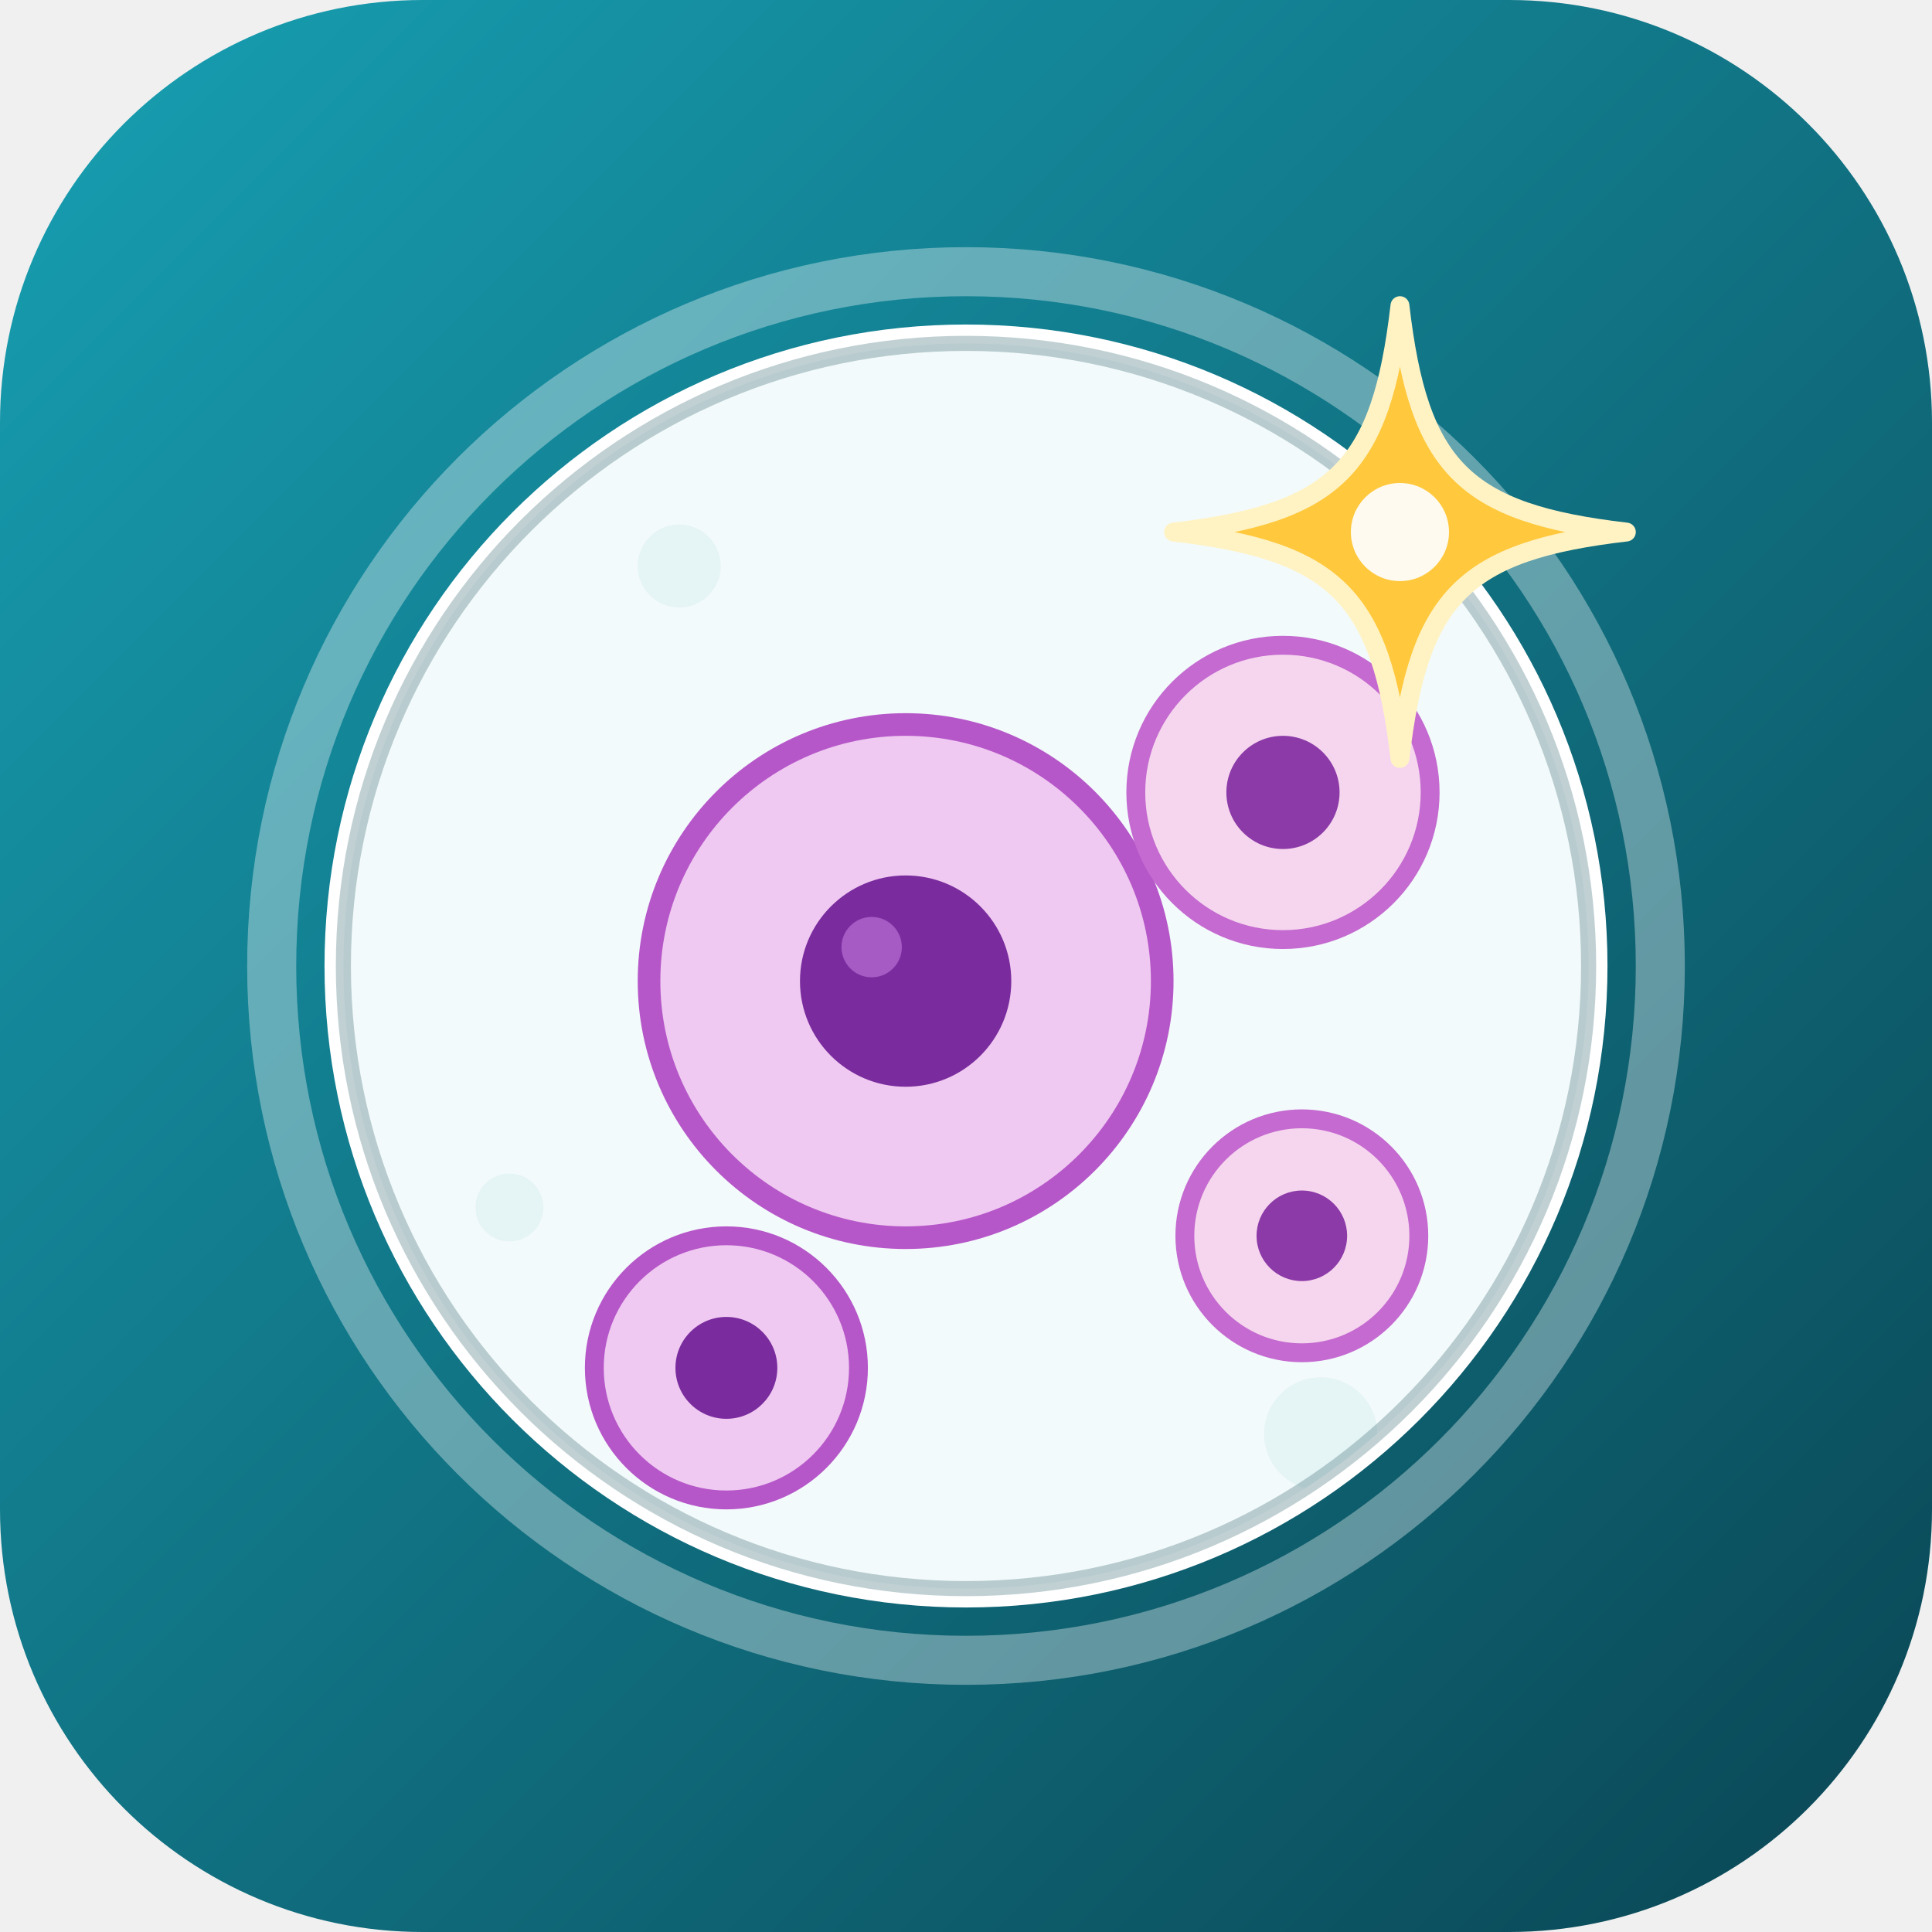
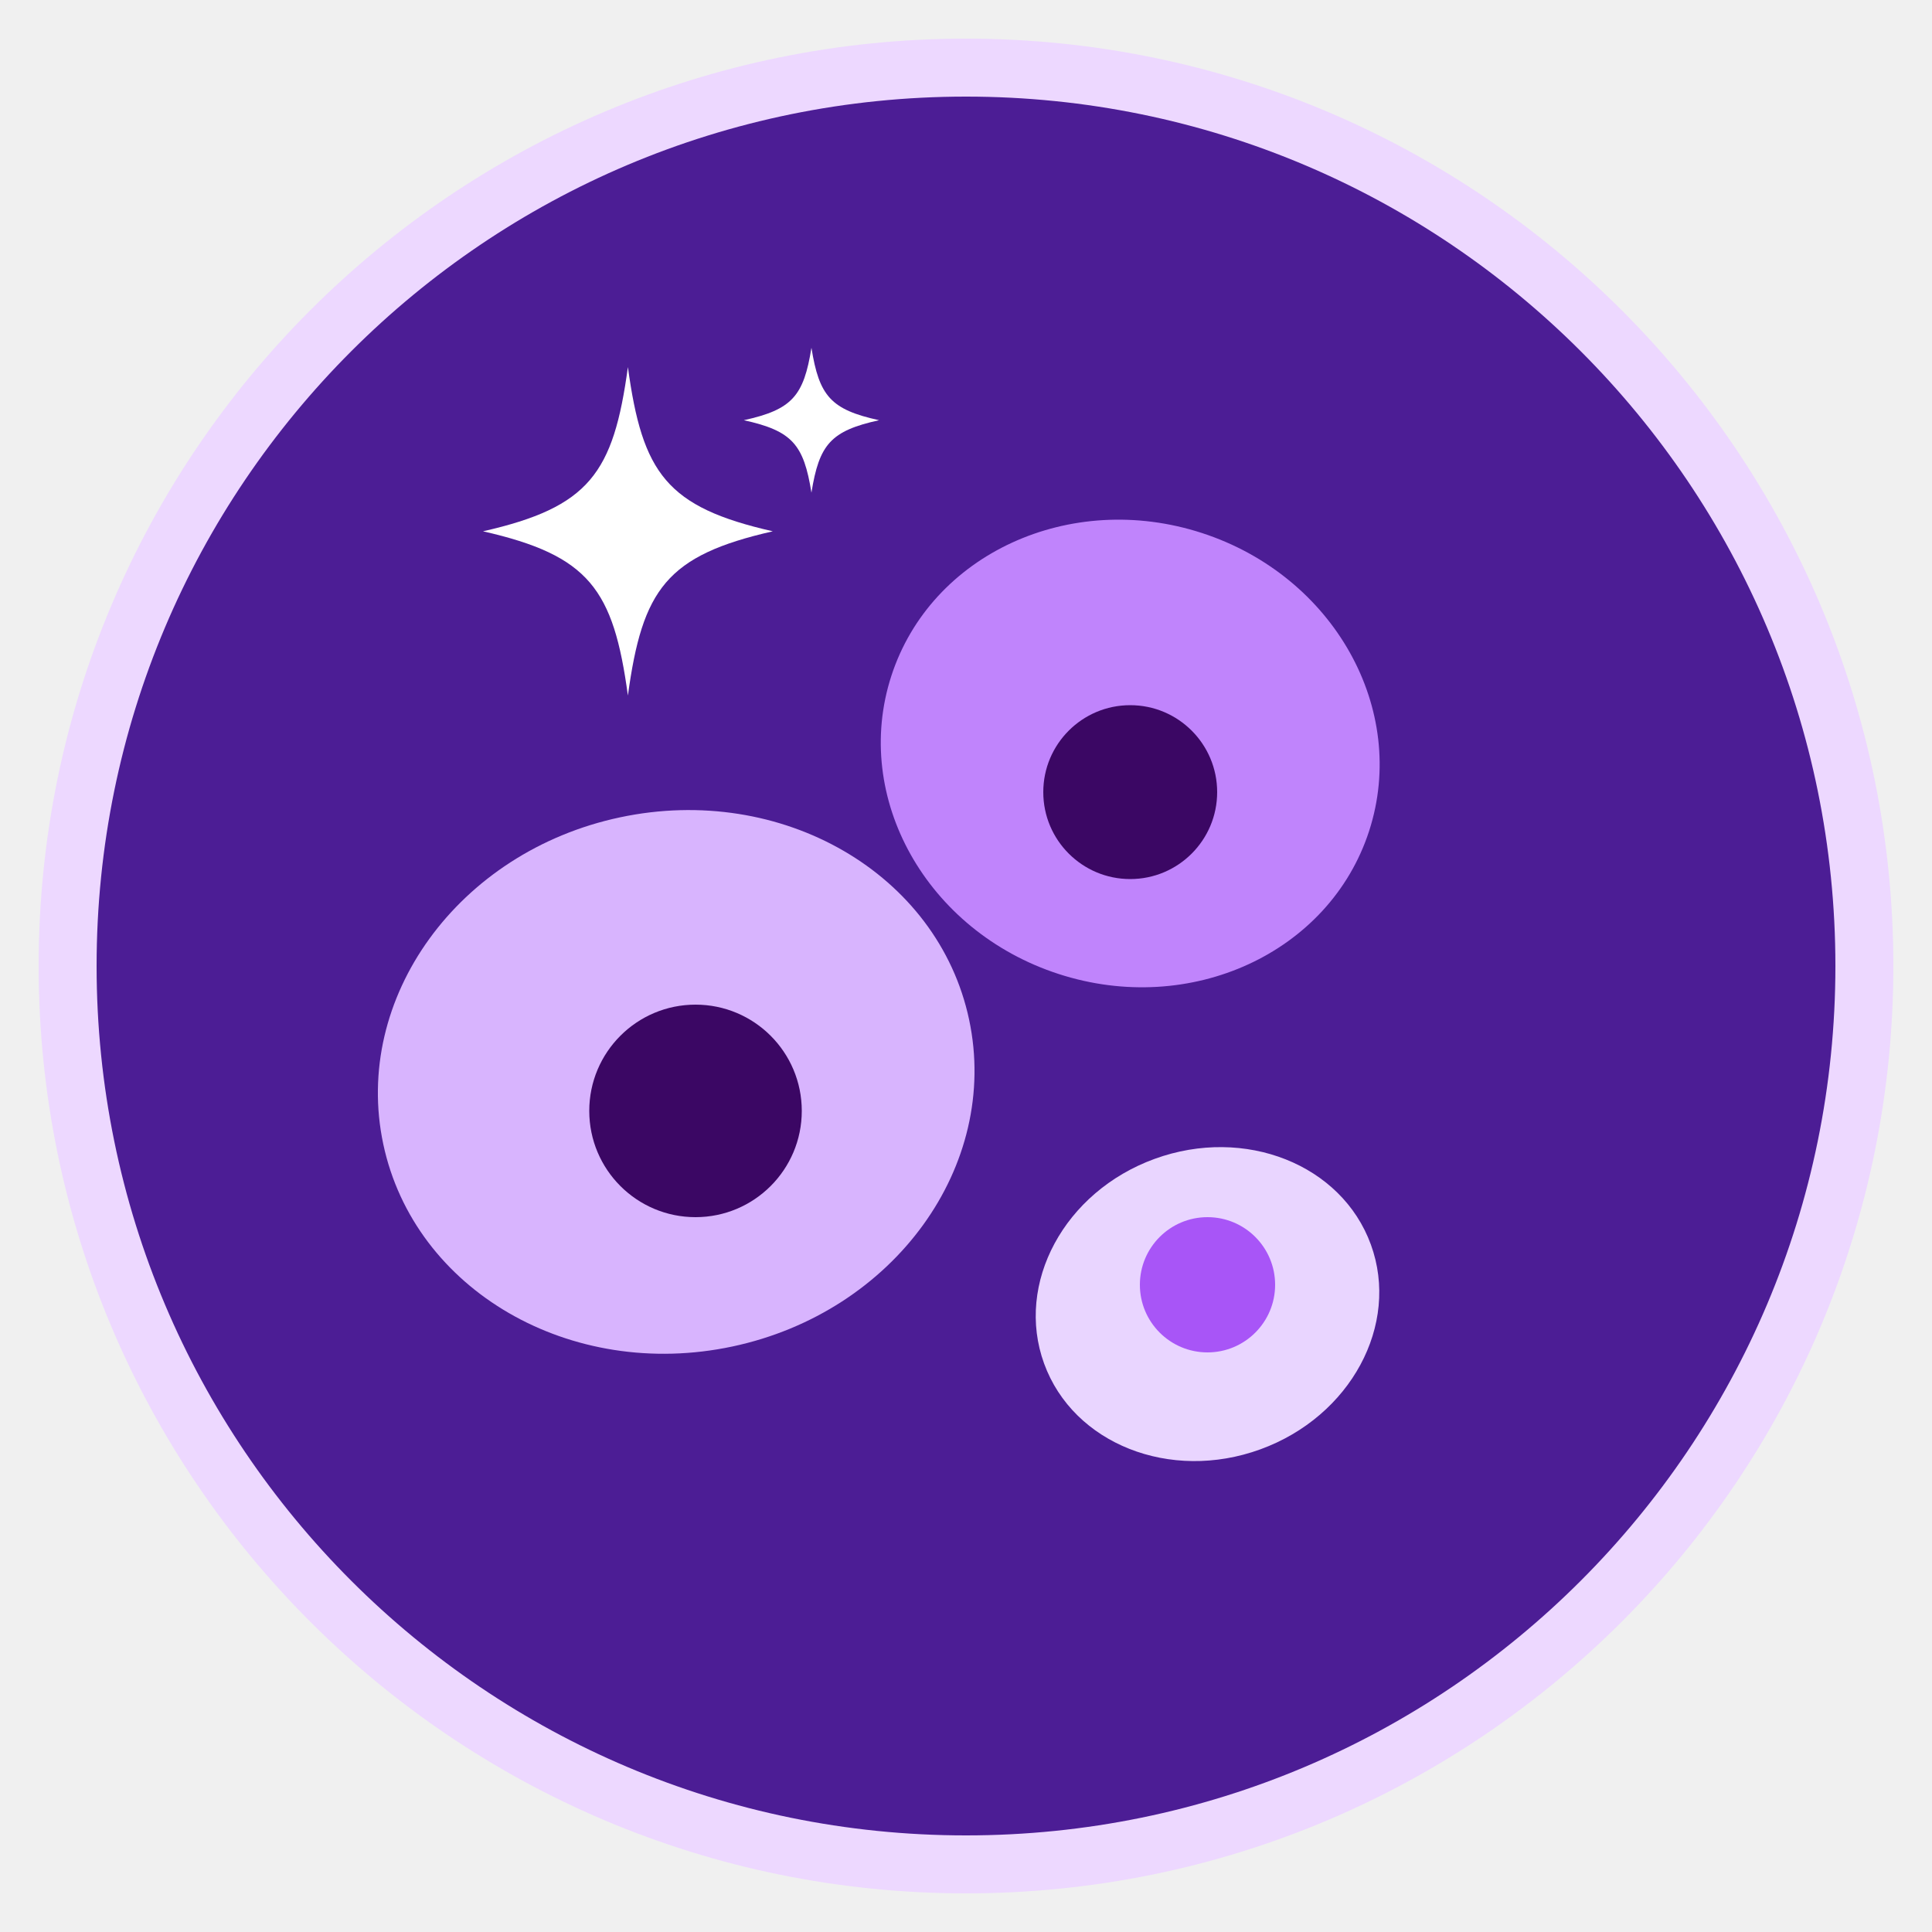
- <svg xmlns="http://www.w3.org/2000/svg" viewBox="0 0 1024 1024" width="1024" height="1024">
-   <defs>
-     <linearGradient id="g" x1="0" y1="0" x2="1" y2="1">
-       <stop offset="0" stop-color="#17a0b3" />
-       <stop offset="1" stop-color="#0a4553" />
-     </linearGradient>
-   </defs>
-   <rect width="1024" height="1024" rx="224" fill="url(#g)" />
-   <defs>
-     <clipPath id="lente">
-       <circle cx="512" cy="512" r="330" />
-     </clipPath>
-   </defs>
-   <circle cx="512" cy="512" r="368" fill="none" stroke="#ffffff" stroke-opacity=".35" stroke-width="26" />
-   <circle cx="512" cy="512" r="340" fill="#ffffff" />
-   <g clip-path="url(#lente)">
-     <rect x="150" y="150" width="724" height="724" fill="#f3fafb" />
-     <g opacity=".55">
-       <circle cx="360" cy="300" r="22" fill="#d8eef1" />
-       <circle cx="700" cy="760" r="30" fill="#d8eef1" />
-       <circle cx="270" cy="640" r="18" fill="#d8eef1" />
-     </g>
-     <g>
-       <circle cx="480" cy="520" r="136" fill="#efc9f1" stroke="#b657c9" stroke-width="12" />
-       <circle cx="480" cy="520" r="56" fill="#7a2c9e" />
-       <circle cx="462" cy="502" r="16" fill="#a55ac4" />
-     </g>
-     <g>
-       <circle cx="680" cy="420" r="78" fill="#f6d6ee" stroke="#c46ad0" stroke-width="10" />
-       <circle cx="680" cy="420" r="30" fill="#8c3aa8" />
-     </g>
-     <g>
-       <circle cx="385" cy="725" r="70" fill="#efc9f1" stroke="#b657c9" stroke-width="10" />
-       <circle cx="385" cy="725" r="27" fill="#7a2c9e" />
-     </g>
-     <g>
-       <circle cx="690" cy="655" r="62" fill="#f6d6ee" stroke="#c46ad0" stroke-width="10" />
-       <circle cx="690" cy="655" r="24" fill="#8c3aa8" />
-     </g>
-   </g>
-   <circle cx="512" cy="512" r="330" fill="none" stroke="#0a4553" stroke-opacity=".25" stroke-width="8" />
-   <g transform="translate(742 282)">
-     <path d="M0 -120 C 10 -34 34 -10 120 0 C 34 10 10 34 0 120 C -10 34 -34 10 -120 0 C -34 -10 -10 -34 0 -120 Z" fill="#ffc83d" stroke="#fff3c4" stroke-width="10" stroke-linejoin="round" />
-     <circle r="26" fill="#fffaf0" />
+ <svg xmlns="http://www.w3.org/2000/svg" viewBox="0 0 200 200" width="200" height="200" role="img" aria-labelledby="t">
+   <circle cx="100" cy="100" r="96" fill="#EDD8FF" />
+   <circle cx="100" cy="100" r="90" fill="#4C1D95" />
+   <g id="celulas">
+     <ellipse cx="70" cy="112" rx="31" ry="28" fill="#D8B4FE" transform="rotate(-12 70 112)" />
+     <circle cx="72" cy="115" r="11" fill="#3B0764" />
+     <ellipse cx="117" cy="78" rx="26" ry="24" fill="#C084FC" transform="rotate(18 117 78)" />
+     <circle cx="117" cy="82" r="9" fill="#3B0764" />
+     <ellipse cx="125" cy="135" rx="18" ry="16" fill="#E9D5FF" transform="rotate(-20 125 135)" />
+     <circle cx="125" cy="133" r="7" fill="#A855F7" />
+     <path d="M65 38 C66.5 49 69 52.5 80 55 C69 57.5 66.5 61 65 72 C63.5 61 61 57.5 50 55 C61 52.5 63.5 49 65 38Z" fill="#fff" />
+     <path d="M84 36 C84.8 41 86 42.4 91 43.5 C86 44.6 84.8 46 84 51 C83.2 46 82 44.6 77 43.5 C82 42.4 83.2 41 84 36Z" fill="#fff" />
  </g>
</svg>
